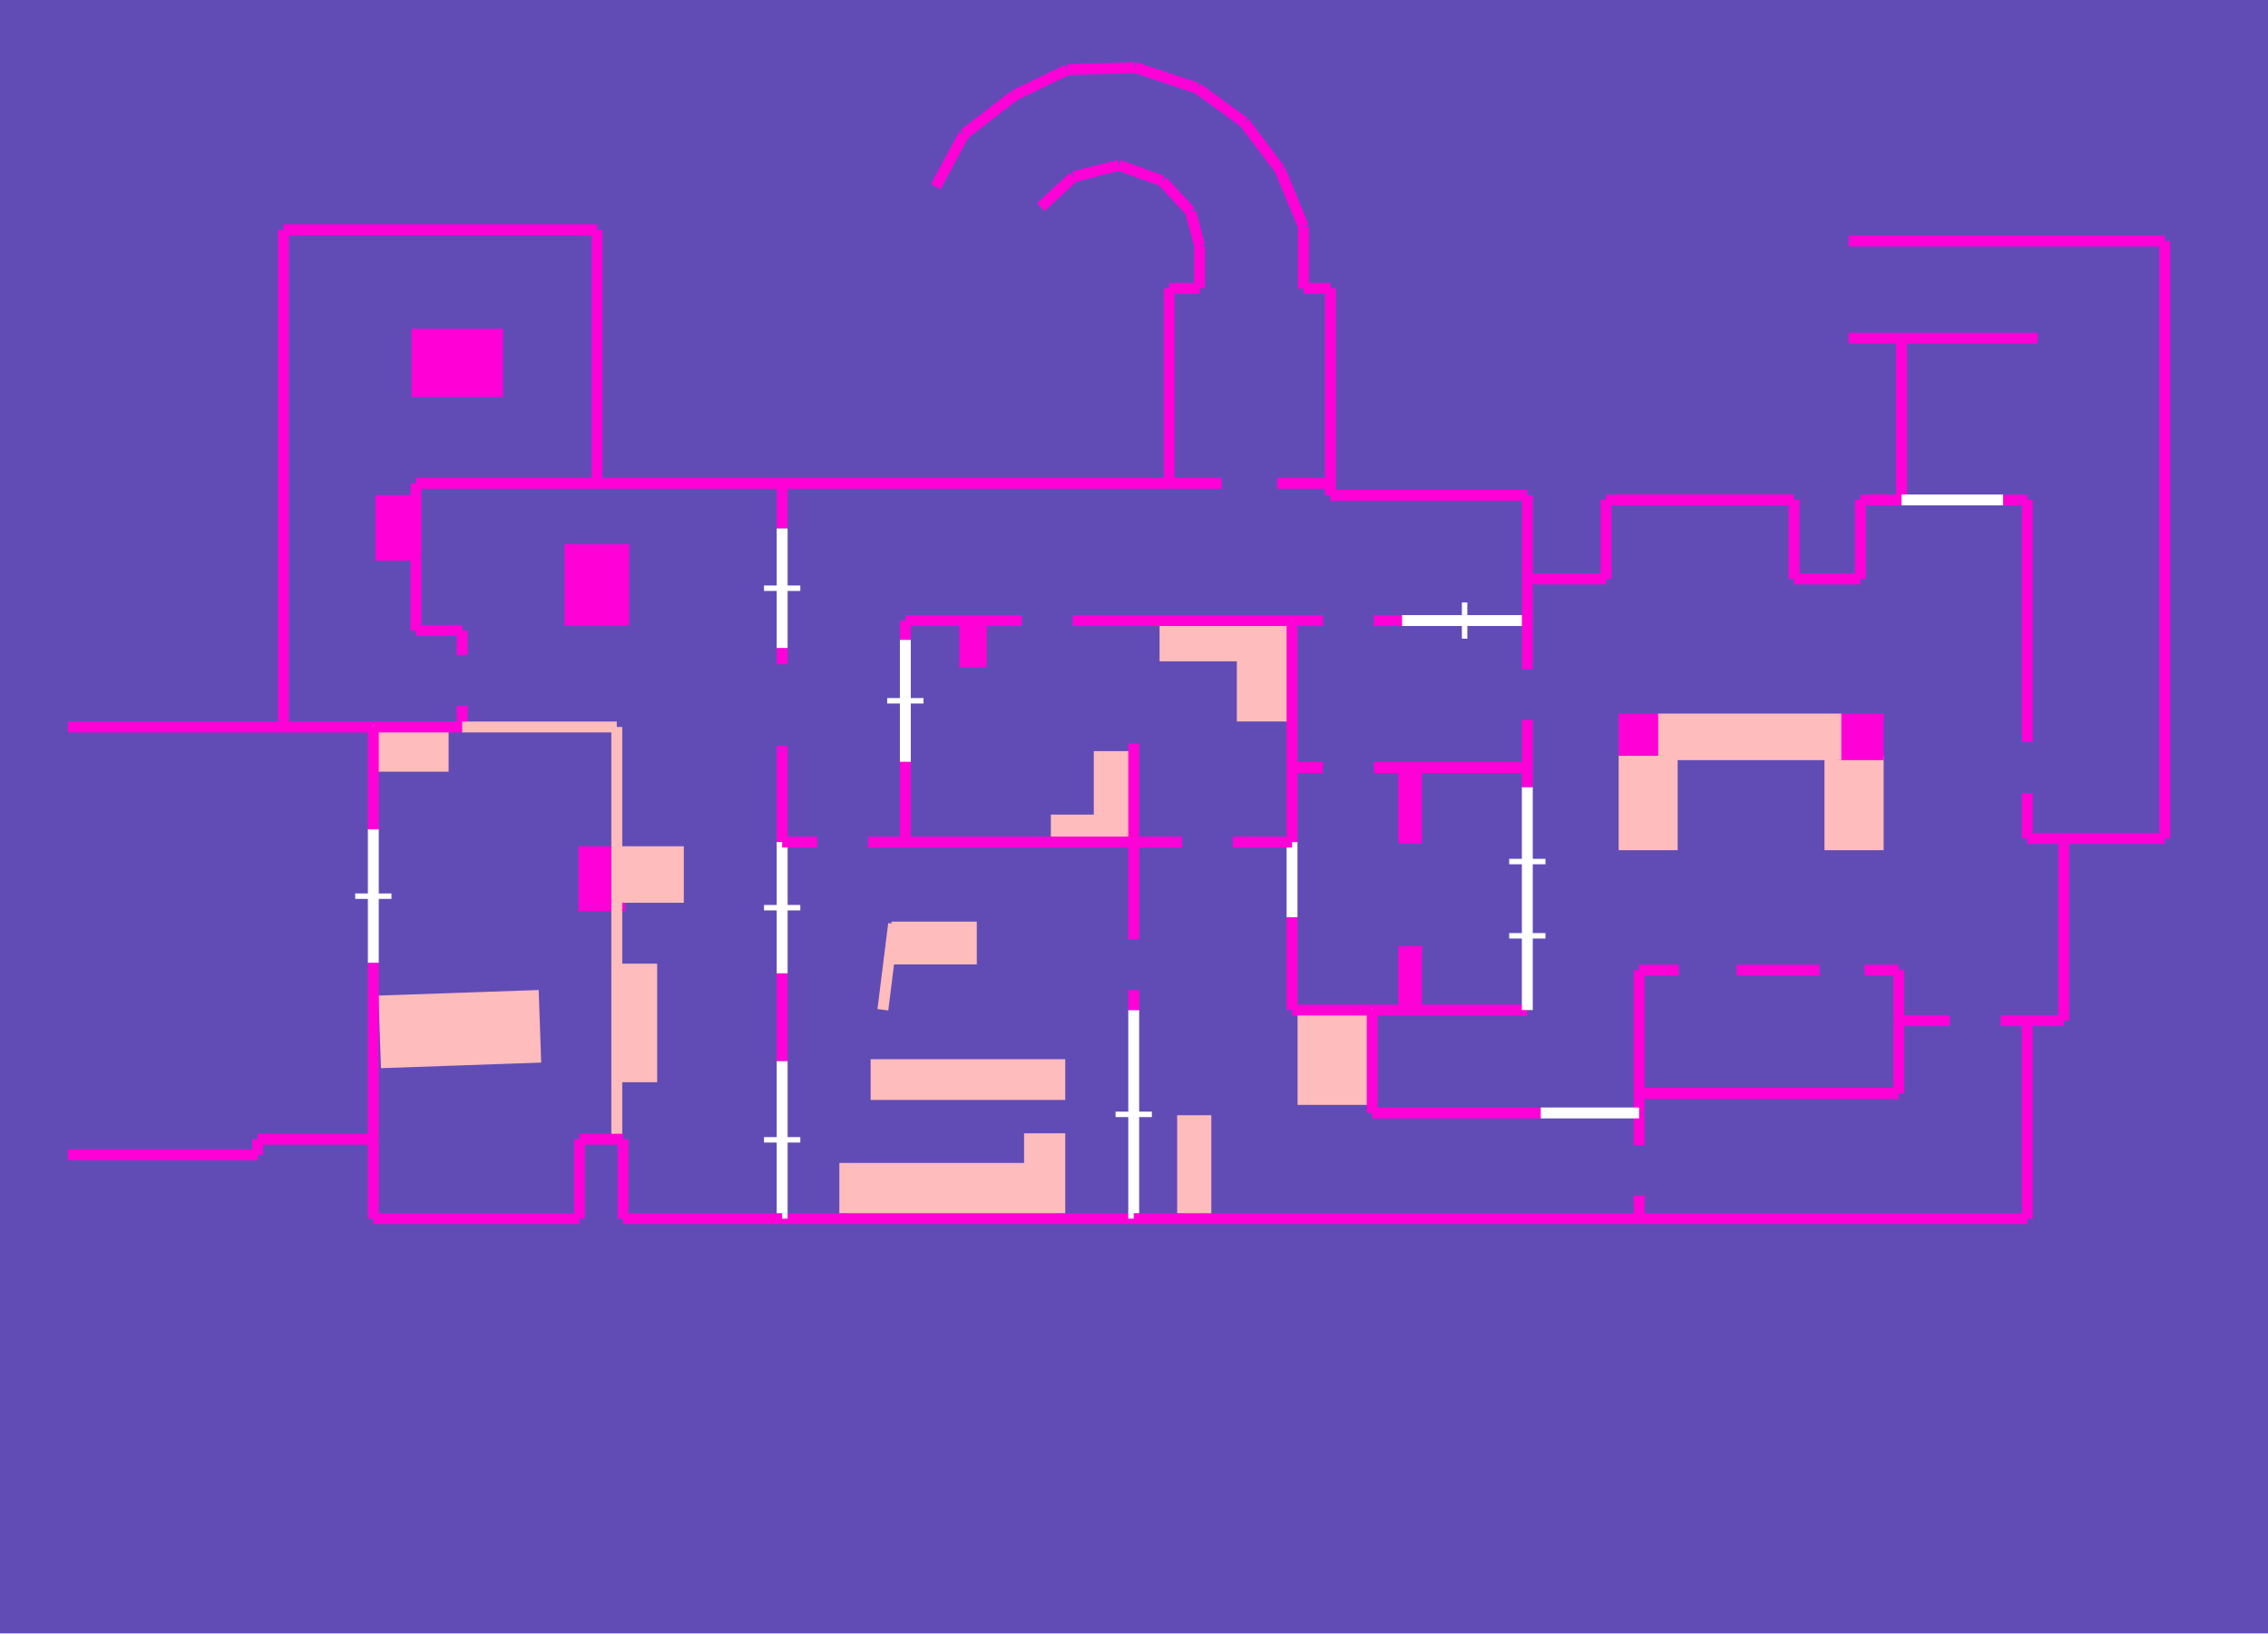
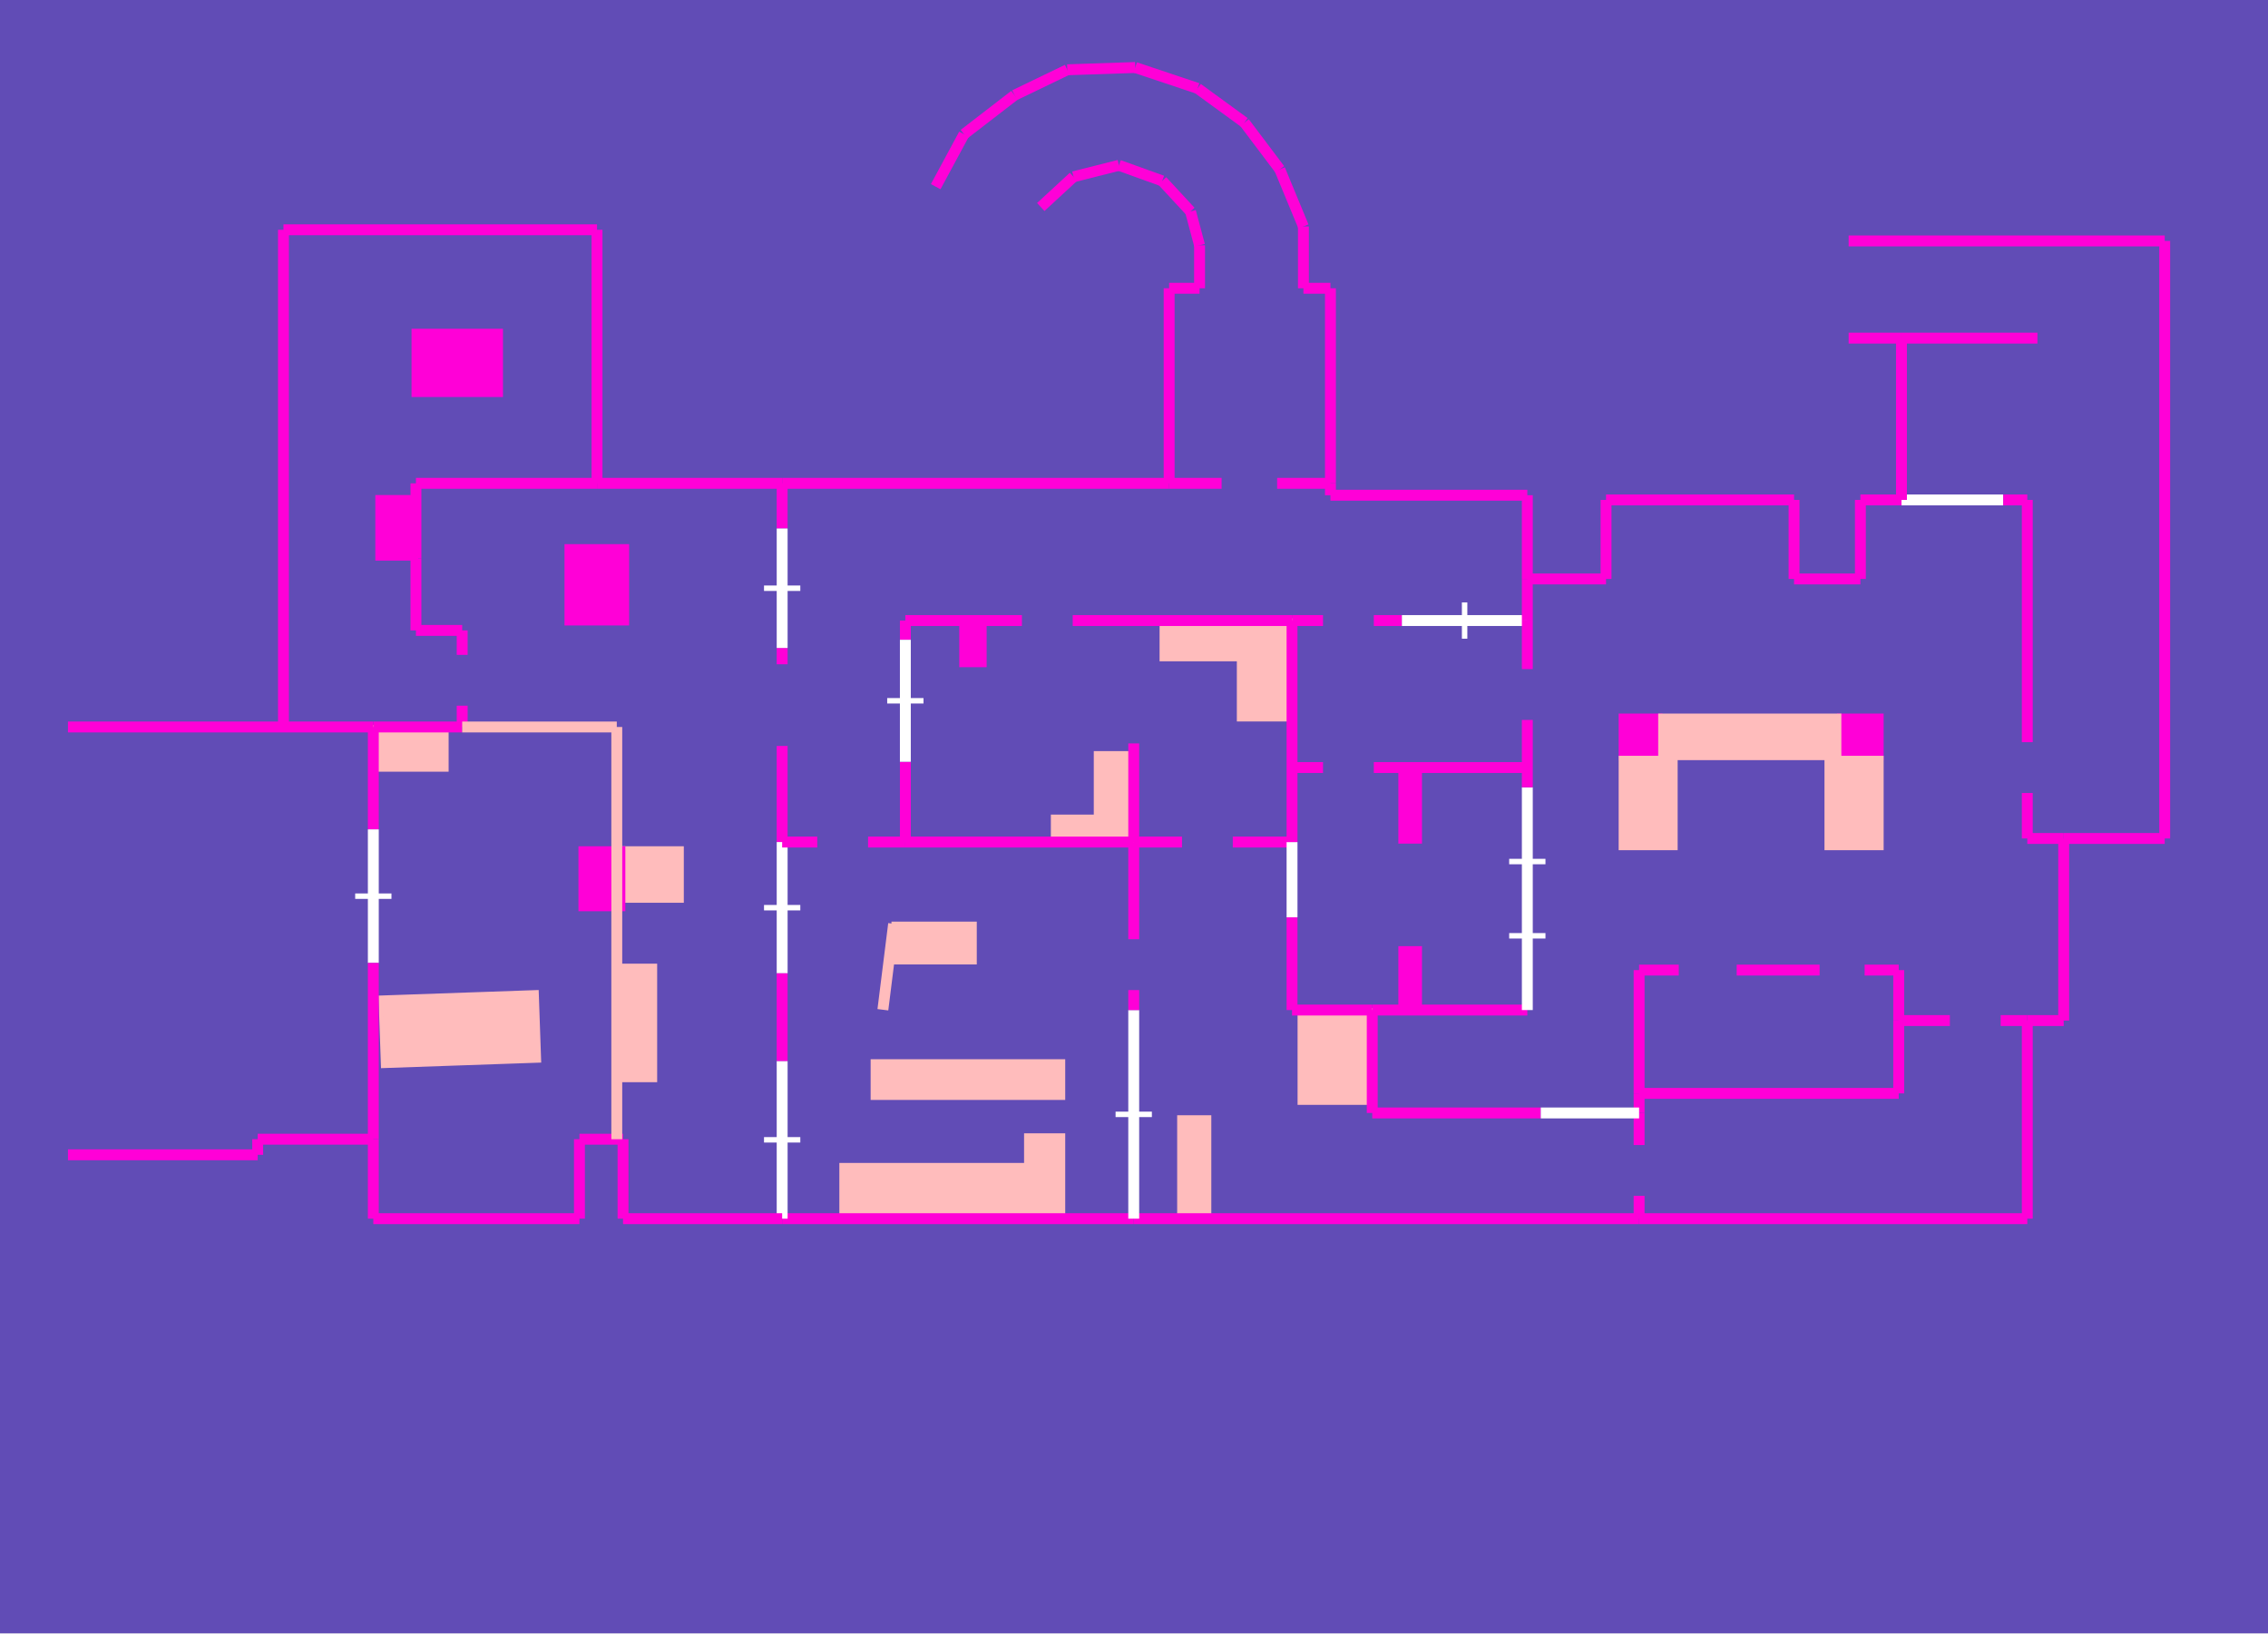
<svg xmlns="http://www.w3.org/2000/svg" viewBox="-33 -28 393 283">
  <rect fill="#614CB6" height="283" width="393" x="-33" y="-28" />
+   <path d="M112.818,-173.874 L144.827,-173.874 L144.827,-183.154 L112.818,-183.154 z" fill="#FFBCBC" stroke="#FFBCBC" stroke-width="0.75" transform="scale(1, -1)" />
+   <path d="M151.207,-168.741 L144.827,-168.741 L144.827,-183.154 L151.207,-183.154 z" fill="#FFBCBC" stroke="#FFBCBC" stroke-width="0.75" transform="scale(1, -1)" />
+   <path d="M247.857,-103.33 L254.708,-103.33 L254.708,-96.013 L247.857,-96.013 z" fill="#FF00D7" stroke="#FF00D7" stroke-width="0.75" transform="scale(1, -1)" />
+   <path d="M213.024,-104.989 L209.684,-104.989 L209.684,-117.795 L213.024,-117.795 z" fill="#FF00D7" stroke="#FF00D7" stroke-width="0.75" transform="scale(1, -1)" />
+   <path d="M293.023,-103.33 L285.695,-103.33 L285.695,-96.013 L293.023,-96.013 z" fill="#FF00D7" stroke="#FF00D7" stroke-width="0.75" transform="scale(1, -1)" />
+   <path d="M75.642,-66.657 L65.193,-66.657 L65.193,-79.998 L75.642,-79.998 z" fill="#FF00D7" stroke="#FF00D7" stroke-width="0.75" transform="scale(1, -1)" />
+   <path d="M156.907,-102.517 L163.453,-102.517 L163.453,-117.9 L156.907,-117.9 z" fill="#FFBCBC" stroke="#FFBCBC" stroke-width="0.75" transform="scale(1, -1)" />
+   <path d="M133.6,-79.52 L137.59,-79.52 L137.59,-87.225 L133.6,-87.225 z" fill="#FF00D7" stroke="#FF00D7" stroke-width="0.75" transform="scale(1, -1)" />
+   <path d="M32.97,-144.866 L59.98,-143.924 L60.393,-155.748 L33.383,-156.69 z" fill="#FFBCBC" stroke="#FFBCBC" stroke-width="0.75" transform="scale(1, -1)" />
+   <path d="M181.697,-96.632 L190.885,-96.632 L190.885,-79.52 L181.697,-79.52 z" fill="#FFBCBC" stroke="#FFBCBC" stroke-width="0.75" transform="scale(1, -1)" />
+   <path d="M168.307,-86.207 L190.885,-86.207 L190.885,-79.52 L168.307,-79.52 z" fill="#FFBCBC" stroke="#FFBCBC" stroke-width="0.75" transform="scale(1, -1)" />
+   <path d="M285.695,-103.33 L254.708,-103.33 L254.708,-96.013 L285.695,-96.013 z" fill="#FFBCBC" stroke="#FFBCBC" stroke-width="0.75" transform="scale(1, -1)" />
+   <path d="M135.882,-138.73 L121.848,-138.73 L121.848,-132.06 L135.882,-132.06 z" fill="#FFBCBC" stroke="#FFBCBC" stroke-width="0.75" transform="scale(1, -1)" />
+   <path d="M118.24,-155.905 L151.207,-155.905 L151.207,-162.207 L118.24,-162.207 z" fill="#FFBCBC" stroke="#FFBCBC" stroke-width="0.75" transform="scale(1, -1)" />
+   <path d="M85.116,-119.004 L74.984,-119.004 L74.984,-128.044 L85.116,-128.044 z" fill="#FFBCBC" stroke="#FFBCBC" stroke-width="0.75" transform="scale(1, -1)" />
+   <path d="M213.024,-147.009 L209.684,-147.009 L209.684,-136.311 L213.024,-136.311 z" fill="#FF00D7" stroke="#FF00D7" stroke-width="0.75" transform="scale(1, -1)" />
  <path d="M283.521,-103.33 L293.023,-103.33 L293.023,-118.937 L283.521,-118.937 z" fill="#FFBCBC" stroke="#FFBCBC" stroke-width="0.75" transform="scale(1, -1)" />
-   <path d="M213.024,-147.009 L209.684,-147.009 L209.684,-136.311 L213.024,-136.311 z" fill="#FF00D7" stroke="#FF00D7" stroke-width="0.75" transform="scale(1, -1)" />
-   <path d="M135.882,-138.73 L121.848,-138.73 L121.848,-132.06 L135.882,-132.06 z" fill="#FFBCBC" stroke="#FFBCBC" stroke-width="0.75" transform="scale(1, -1)" />
+   <path d="M192.219,-163.06 L204.782,-163.06 L204.782,-147.009 L192.219,-147.009 z" fill="#FFBCBC" stroke="#FFBCBC" stroke-width="0.75" transform="scale(1, -1)" />
+   <path d="M257.329,-103.33 L247.857,-103.33 L247.857,-118.937 L257.329,-118.937 z" fill="#FFBCBC" stroke="#FFBCBC" stroke-width="0.75" transform="scale(1, -1)" />
+   <path d="M171.355,-183.154 L176.522,-183.154 L176.522,-165.611 L171.355,-165.611 z" fill="#FFBCBC" stroke="#FFBCBC" stroke-width="0.75" transform="scale(1, -1)" />
+   <path d="M32.412,-58.151 L39.073,-58.151 L39.073,-68.756 L32.412,-68.756 z" fill="#FF00D7" stroke="#FF00D7" stroke-width="0.75" transform="scale(1, -1)" />
+   <path d="M149.471,-113.517 L163.453,-113.517 L163.453,-117.9 L149.471,-117.9 z" fill="#FFBCBC" stroke="#FFBCBC" stroke-width="0.75" transform="scale(1, -1)" />
+   <path d="M44.363,-105.334 L31.689,-105.334 L31.689,-97.964 L44.363,-97.964 z" fill="#FFBCBC" stroke="#FFBCBC" stroke-width="0.75" transform="scale(1, -1)" />
+   <path d="M67.609,-119.004 L74.984,-119.004 L74.984,-129.511 L67.609,-129.511 z" fill="#FF00D7" stroke="#FF00D7" stroke-width="0.75" transform="scale(1, -1)" />
+   <path d="M53.779,-29.342 L38.683,-29.342 L38.683,-40.413 L53.779,-40.413 z" fill="#FF00D7" stroke="#FF00D7" stroke-width="0.75" transform="scale(1, -1)" />
  <path d="M80.498,-159.132 L74.205,-159.132 L74.205,-139.347 L80.498,-139.347 z" fill="#FFBCBC" stroke="#FFBCBC" stroke-width="0.75" transform="scale(1, -1)" />
-   <path d="M133.6,-79.52 L137.59,-79.52 L137.59,-87.225 L133.6,-87.225 z" fill="#FF00D7" stroke="#FF00D7" stroke-width="0.75" transform="scale(1, -1)" />
-   <path d="M53.779,-29.342 L38.683,-29.342 L38.683,-40.413 L53.779,-40.413 z" fill="#FF00D7" stroke="#FF00D7" stroke-width="0.75" transform="scale(1, -1)" />
-   <path d="M192.219,-163.06 L204.782,-163.06 L204.782,-147.009 L192.219,-147.009 z" fill="#FFBCBC" stroke="#FFBCBC" stroke-width="0.75" transform="scale(1, -1)" />
-   <path d="M168.307,-86.207 L190.885,-86.207 L190.885,-79.52 L168.307,-79.52 z" fill="#FFBCBC" stroke="#FFBCBC" stroke-width="0.75" transform="scale(1, -1)" />
-   <path d="M44.363,-105.334 L31.689,-105.334 L31.689,-97.964 L44.363,-97.964 z" fill="#FFBCBC" stroke="#FFBCBC" stroke-width="0.75" transform="scale(1, -1)" />
-   <path d="M247.857,-103.33 L254.708,-103.33 L254.708,-96.013 L247.857,-96.013 z" fill="#FF00D7" stroke="#FF00D7" stroke-width="0.75" transform="scale(1, -1)" />
-   <path d="M293.023,-103.33 L285.695,-103.33 L285.695,-96.013 L293.023,-96.013 z" fill="#FF00D7" stroke="#FF00D7" stroke-width="0.75" transform="scale(1, -1)" />
-   <path d="M171.355,-183.154 L176.522,-183.154 L176.522,-165.611 L171.355,-165.611 z" fill="#FFBCBC" stroke="#FFBCBC" stroke-width="0.75" transform="scale(1, -1)" />
-   <path d="M112.818,-173.874 L144.827,-173.874 L144.827,-183.154 L112.818,-183.154 z" fill="#FFBCBC" stroke="#FFBCBC" stroke-width="0.75" transform="scale(1, -1)" />
-   <path d="M285.695,-103.33 L254.708,-103.33 L254.708,-96.013 L285.695,-96.013 z" fill="#FFBCBC" stroke="#FFBCBC" stroke-width="0.75" transform="scale(1, -1)" />
-   <path d="M118.24,-155.905 L151.207,-155.905 L151.207,-162.207 L118.24,-162.207 z" fill="#FFBCBC" stroke="#FFBCBC" stroke-width="0.75" transform="scale(1, -1)" />
-   <path d="M181.697,-96.632 L190.885,-96.632 L190.885,-79.52 L181.697,-79.52 z" fill="#FFBCBC" stroke="#FFBCBC" stroke-width="0.75" transform="scale(1, -1)" />
-   <path d="M67.609,-119.004 L74.984,-119.004 L74.984,-129.511 L67.609,-129.511 z" fill="#FF00D7" stroke="#FF00D7" stroke-width="0.75" transform="scale(1, -1)" />
-   <path d="M257.329,-103.33 L247.857,-103.33 L247.857,-118.937 L257.329,-118.937 z" fill="#FFBCBC" stroke="#FFBCBC" stroke-width="0.75" transform="scale(1, -1)" />
-   <path d="M75.642,-66.657 L65.193,-66.657 L65.193,-79.998 L75.642,-79.998 z" fill="#FF00D7" stroke="#FF00D7" stroke-width="0.75" transform="scale(1, -1)" />
-   <path d="M32.412,-58.151 L39.073,-58.151 L39.073,-68.756 L32.412,-68.756 z" fill="#FF00D7" stroke="#FF00D7" stroke-width="0.75" transform="scale(1, -1)" />
-   <path d="M85.116,-119.004 L74.984,-119.004 L74.984,-128.044 L85.116,-128.044 z" fill="#FFBCBC" stroke="#FFBCBC" stroke-width="0.75" transform="scale(1, -1)" />
-   <path d="M151.207,-168.741 L144.827,-168.741 L144.827,-183.154 L151.207,-183.154 z" fill="#FFBCBC" stroke="#FFBCBC" stroke-width="0.75" transform="scale(1, -1)" />
-   <path d="M213.024,-104.989 L209.684,-104.989 L209.684,-117.795 L213.024,-117.795 z" fill="#FF00D7" stroke="#FF00D7" stroke-width="0.75" transform="scale(1, -1)" />
-   <path d="M156.907,-102.517 L163.453,-102.517 L163.453,-117.9 L156.907,-117.9 z" fill="#FFBCBC" stroke="#FFBCBC" stroke-width="0.75" transform="scale(1, -1)" />
-   <path d="M149.471,-113.517 L163.453,-113.517 L163.453,-117.9 L149.471,-117.9 z" fill="#FFBCBC" stroke="#FFBCBC" stroke-width="0.75" transform="scale(1, -1)" />
-   <path d="M32.97,-144.866 L59.98,-143.924 L60.393,-155.748 L33.383,-156.69 z" fill="#FFBCBC" stroke="#FFBCBC" stroke-width="0.75" transform="scale(1, -1)" />
-   <path d="M153.021,-2.627 L147.345,-7.868 z" fill="none" stroke="#FF00D7" stroke-width="1.887" transform="scale(1, -1)" />
+   <path d="M190.885,-130.94 L190.885,-147.009 z" fill="none" stroke="#FF00D7" stroke-width="1.887" transform="scale(1, -1)" />
+   <path d="M192.858,-21.948 L197.538,-21.948 z" fill="none" stroke="#FF00D7" stroke-width="1.887" transform="scale(1, -1)" />
+   <path d="M197.538,-57.805 L197.538,-55.746 z" fill="none" stroke="#FF00D7" stroke-width="1.887" transform="scale(1, -1)" />
+   <path d="M174.859,-14.499 L174.859,-21.948 z" fill="none" stroke="#FF00D7" stroke-width="1.887" transform="scale(1, -1)" />
+   <path d="M173.291,-8.634 L168.389,-3.341 z" fill="none" stroke="#FF00D7" stroke-width="1.887" transform="scale(1, -1)" />
+   <path d="M233.987,-164.837 L204.782,-164.837 z" fill="none" stroke="#FF00D7" stroke-width="1.887" transform="scale(1, -1)" />
+   <path d="M102.533,-55.746 L70.451,-55.746 z" fill="none" stroke="#FF00D7" stroke-width="1.887" transform="scale(1, -1)" />
+   <path d="M123.879,-79.52 L144.074,-79.52 z" fill="none" stroke="#FF00D7" stroke-width="1.887" transform="scale(1, -1)" />
+   <path d="M152.879,-79.52 L190.885,-79.52 z" fill="none" stroke="#FF00D7" stroke-width="1.887" transform="scale(1, -1)" />
+   <path d="M296.487,-58.62 L314.13,-58.62 z" fill="none" stroke="#FFFFFF" stroke-width="1.887" transform="scale(1, -1)" />
+   <path d="M318.29,-148.827 L313.676,-148.827 z" fill="none" stroke="#FF00D7" stroke-width="1.887" transform="scale(1, -1)" />
+   <path d="M304.872,-148.827 L296.011,-148.827 z" fill="none" stroke="#FF00D7" stroke-width="1.887" transform="scale(1, -1)" />
+   <path d="M39.073,-81.228 L47.088,-81.228 z" fill="none" stroke="#FF00D7" stroke-width="1.887" transform="scale(1, -1)" />
+   <path d="M289.368,-72.314 L289.368,-72.314 z" fill="none" stroke="#FF00D7" stroke-width="1.887" transform="scale(1, -1)" />
+   <path d="M102.533,-183.154 L163.453,-183.154 z" fill="none" stroke="#FF00D7" stroke-width="1.887" transform="scale(1, -1)" />
+   <path d="M-21.222,-97.964 L31.689,-97.964 z" fill="none" stroke="#FF00D7" stroke-width="1.887" transform="scale(1, -1)" />
+   <path d="M169.589,-55.746 L102.533,-55.746 z" fill="none" stroke="#FF00D7" stroke-width="1.887" transform="scale(1, -1)" />
+   <path d="M324.597,-148.827 L324.597,-117.278 z" fill="none" stroke="#FF00D7" stroke-width="1.887" transform="scale(1, -1)" />
+   <path d="M204.782,-164.837 L204.782,-147.009 z" fill="none" stroke="#FF00D7" stroke-width="1.887" transform="scale(1, -1)" />
+   <path d="M289.368,-58.62 L289.368,-72.314 z" fill="none" stroke="#FF00D7" stroke-width="1.887" transform="scale(1, -1)" />
+   <path d="M277.874,-72.314 L289.368,-72.314 z" fill="none" stroke="#FF00D7" stroke-width="1.887" transform="scale(1, -1)" />
+   <path d="M257.897,-140.083 L251.024,-140.083 z" fill="none" stroke="#FF00D7" stroke-width="1.887" transform="scale(1, -1)" />
  <path d="M231.655,-57.805 L231.655,-57.805 z" fill="none" stroke="#FF00D7" stroke-width="1.887" transform="scale(1, -1)" />
-   <path d="M163.453,-117.9 L163.453,-100.811 z" fill="none" stroke="#FF00D7" stroke-width="1.887" transform="scale(1, -1)" />
-   <path d="M251.024,-140.083 L251.024,-161.449 z" fill="none" stroke="#FF00D7" stroke-width="1.887" transform="scale(1, -1)" />
+   <path d="M168.389,-3.341 L160.889,-0.641 z" fill="none" stroke="#FF00D7" stroke-width="1.887" transform="scale(1, -1)" />
+   <path d="M123.879,-79.52 L123.879,-82.855 z" fill="none" stroke="#FF00D7" stroke-width="1.887" transform="scale(1, -1)" />
+   <path d="M134.04,4.746 L142.804,11.505 z" fill="none" stroke="#FF00D7" stroke-width="1.887" transform="scale(1, -1)" />
+   <path d="M163.453,-183.154 L251.024,-183.154 z" fill="none" stroke="#FF00D7" stroke-width="1.887" transform="scale(1, -1)" />
+   <path d="M11.652,-169.386 L31.689,-169.386 z" fill="none" stroke="#FF00D7" stroke-width="1.887" transform="scale(1, -1)" />
+   <path d="M231.655,-57.805 L197.538,-57.805 z" fill="none" stroke="#FF00D7" stroke-width="1.887" transform="scale(1, -1)" />
+   <path d="M296.011,-161.449 L296.011,-148.827 z" fill="none" stroke="#FF00D7" stroke-width="1.887" transform="scale(1, -1)" />
+   <path d="M188.761,-1.346 L192.858,-11.238 z" fill="none" stroke="#FF00D7" stroke-width="1.887" transform="scale(1, -1)" />
+   <path d="M178.681,-55.746 L169.589,-55.746 z" fill="none" stroke="#FF00D7" stroke-width="1.887" transform="scale(1, -1)" />
+   <path d="M70.451,-11.814 L70.451,-55.746 z" fill="none" stroke="#FF00D7" stroke-width="1.887" transform="scale(1, -1)" />
+   <path d="M163.715,16.303 L174.518,12.69 z" fill="none" stroke="#FF00D7" stroke-width="1.887" transform="scale(1, -1)" />
+   <path d="M204.782,-147.009 L231.655,-147.009 z" fill="none" stroke="#FF00D7" stroke-width="1.887" transform="scale(1, -1)" />
+   <path d="M102.533,-84.27 L102.533,-87.097 z" fill="none" stroke="#FF00D7" stroke-width="1.887" transform="scale(1, -1)" />
+   <path d="M102.533,-101.247 L102.533,-117.9 z" fill="none" stroke="#FF00D7" stroke-width="1.887" transform="scale(1, -1)" />
+   <path d="M31.689,-115.707 L31.689,-97.964 z" fill="none" stroke="#FF00D7" stroke-width="1.887" transform="scale(1, -1)" />
+   <path d="M31.689,-115.707 L31.689,-138.846 z" fill="none" stroke="#FFFFFF" stroke-width="1.887" transform="scale(1, -1)" />
+   <path d="M28.545,-127.277 L34.833,-127.277 z" fill="none" stroke="#FFFFFF" stroke-width="0.943" transform="scale(1, -1)" />
+   <path d="M296.487,-30.585 L287.333,-30.585 z" fill="none" stroke="#FF00D7" stroke-width="1.887" transform="scale(1, -1)" />
+   <path d="M39.073,-68.756 L39.073,-55.746 z" fill="none" stroke="#FF00D7" stroke-width="1.887" transform="scale(1, -1)" />
+   <path d="M174.859,-14.499 L173.291,-8.634 z" fill="none" stroke="#FF00D7" stroke-width="1.887" transform="scale(1, -1)" />
+   <path d="M324.597,-117.278 L318.29,-117.278 z" fill="none" stroke="#FF00D7" stroke-width="1.887" transform="scale(1, -1)" />
+   <path d="M287.333,-30.585 L287.333,-30.585 z" fill="none" stroke="#FF00D7" stroke-width="1.887" transform="scale(1, -1)" />
+   <path d="M251.024,-161.449 L251.024,-164.837 z" fill="none" stroke="#FF00D7" stroke-width="1.887" transform="scale(1, -1)" />
+   <path d="M31.689,-138.846 L31.689,-169.386 z" fill="none" stroke="#FF00D7" stroke-width="1.887" transform="scale(1, -1)" />
+   <path d="M151.941,15.909 L163.715,16.303 z" fill="none" stroke="#FF00D7" stroke-width="1.887" transform="scale(1, -1)" />
+   <path d="M169.589,-21.948 L174.859,-21.948 z" fill="none" stroke="#FF00D7" stroke-width="1.887" transform="scale(1, -1)" />
+   <path d="M102.533,-155.831 L102.533,-183.154 z" fill="none" stroke="#FFFFFF" stroke-width="1.887" transform="scale(1, -1)" />
+   <path d="M99.389,-169.492 L105.678,-169.492 z" fill="none" stroke="#FFFFFF" stroke-width="0.943" transform="scale(1, -1)" />
+   <path d="M70.451,-55.746 L39.073,-55.746 z" fill="none" stroke="#FF00D7" stroke-width="1.887" transform="scale(1, -1)" />
+   <path d="M67.405,-183.154 L67.405,-169.389 z" fill="none" stroke="#FF00D7" stroke-width="1.887" transform="scale(1, -1)" />
+   <path d="M163.453,-147.009 L163.453,-183.154 z" fill="none" stroke="#FFFFFF" stroke-width="1.887" transform="scale(1, -1)" />
+   <path d="M160.309,-165.082 L166.598,-165.082 z" fill="none" stroke="#FFFFFF" stroke-width="0.943" transform="scale(1, -1)" />
+   <path d="M11.652,-172.088 L11.652,-169.386 z" fill="none" stroke="#FF00D7" stroke-width="1.887" transform="scale(1, -1)" />
+   <path d="M190.885,-79.52 L196.251,-79.52 z" fill="none" stroke="#FF00D7" stroke-width="1.887" transform="scale(1, -1)" />
+   <path d="M205.055,-79.52 L209.922,-79.52 z" fill="none" stroke="#FF00D7" stroke-width="1.887" transform="scale(1, -1)" />
+   <path d="M-21.222,-172.088 L11.652,-172.088 z" fill="none" stroke="#FF00D7" stroke-width="1.887" transform="scale(1, -1)" />
+   <path d="M197.538,-55.746 L188.302,-55.746 z" fill="none" stroke="#FF00D7" stroke-width="1.887" transform="scale(1, -1)" />
+   <path d="M67.405,-169.389 L74.96,-169.389 z" fill="none" stroke="#FF00D7" stroke-width="1.887" transform="scale(1, -1)" />
+   <path d="M123.879,-117.9 L163.453,-117.9 z" fill="none" stroke="#FF00D7" stroke-width="1.887" transform="scale(1, -1)" />
+   <path d="M39.073,-68.756 L39.073,-81.228 z" fill="none" stroke="#FF00D7" stroke-width="1.887" transform="scale(1, -1)" />
+   <path d="M197.538,-21.948 L197.538,-55.746 z" fill="none" stroke="#FF00D7" stroke-width="1.887" transform="scale(1, -1)" />
  <path d="M231.655,-79.52 L209.922,-79.52 z" fill="none" stroke="#FFFFFF" stroke-width="1.887" transform="scale(1, -1)" />
  <path d="M220.789,-76.376 L220.789,-82.664 z" fill="none" stroke="#FFFFFF" stroke-width="0.943" transform="scale(1, -1)" />
-   <path d="M39.073,-68.756 L39.073,-81.228 z" fill="none" stroke="#FF00D7" stroke-width="1.887" transform="scale(1, -1)" />
-   <path d="M178.681,-55.746 L169.589,-55.746 z" fill="none" stroke="#FF00D7" stroke-width="1.887" transform="scale(1, -1)" />
-   <path d="M134.04,4.746 L142.804,11.505 z" fill="none" stroke="#FF00D7" stroke-width="1.887" transform="scale(1, -1)" />
-   <path d="M233.987,-164.837 L204.782,-164.837 z" fill="none" stroke="#FF00D7" stroke-width="1.887" transform="scale(1, -1)" />
-   <path d="M296.011,-140.083 L296.011,-148.827 z" fill="none" stroke="#FF00D7" stroke-width="1.887" transform="scale(1, -1)" />
-   <path d="M231.655,-79.52 L231.655,-87.935 z" fill="none" stroke="#FF00D7" stroke-width="1.887" transform="scale(1, -1)" />
-   <path d="M231.655,-96.739 L231.655,-104.989 z" fill="none" stroke="#FF00D7" stroke-width="1.887" transform="scale(1, -1)" />
-   <path d="M289.368,-72.314 L289.368,-72.314 z" fill="none" stroke="#FF00D7" stroke-width="1.887" transform="scale(1, -1)" />
-   <path d="M123.879,-117.9 L123.879,-103.992 z" fill="none" stroke="#FF00D7" stroke-width="1.887" transform="scale(1, -1)" />
-   <path d="M31.689,-183.154 L67.405,-183.154 z" fill="none" stroke="#FF00D7" stroke-width="1.887" transform="scale(1, -1)" />
-   <path d="M296.011,-161.449 L296.011,-148.827 z" fill="none" stroke="#FF00D7" stroke-width="1.887" transform="scale(1, -1)" />
-   <path d="M70.451,-55.746 L39.073,-55.746 z" fill="none" stroke="#FF00D7" stroke-width="1.887" transform="scale(1, -1)" />
-   <path d="M245.295,-58.62 L245.295,-72.314 z" fill="none" stroke="#FF00D7" stroke-width="1.887" transform="scale(1, -1)" />
-   <path d="M174.859,-14.499 L174.859,-21.948 z" fill="none" stroke="#FF00D7" stroke-width="1.887" transform="scale(1, -1)" />
-   <path d="M197.538,-57.805 L197.538,-55.746 z" fill="none" stroke="#FF00D7" stroke-width="1.887" transform="scale(1, -1)" />
-   <path d="M174.859,-14.499 L173.291,-8.634 z" fill="none" stroke="#FF00D7" stroke-width="1.887" transform="scale(1, -1)" />
-   <path d="M31.689,-115.707 L31.689,-97.964 z" fill="none" stroke="#FF00D7" stroke-width="1.887" transform="scale(1, -1)" />
-   <path d="M197.538,-55.746 L188.302,-55.746 z" fill="none" stroke="#FF00D7" stroke-width="1.887" transform="scale(1, -1)" />
-   <path d="M190.885,-147.009 L204.782,-147.009 z" fill="none" stroke="#FF00D7" stroke-width="1.887" transform="scale(1, -1)" />
-   <path d="M289.368,-58.62 L289.368,-72.314 z" fill="none" stroke="#FF00D7" stroke-width="1.887" transform="scale(1, -1)" />
-   <path d="M73.877,-169.389 L73.877,-97.964 z" fill="none" stroke="#FFBCBC" stroke-width="1.887" transform="scale(1, -1)" />
-   <path d="M204.782,-147.009 L231.655,-147.009 z" fill="none" stroke="#FF00D7" stroke-width="1.887" transform="scale(1, -1)" />
-   <path d="M182.638,6.773 L188.761,-1.346 z" fill="none" stroke="#FF00D7" stroke-width="1.887" transform="scale(1, -1)" />
-   <path d="M123.879,-79.52 L144.074,-79.52 z" fill="none" stroke="#FF00D7" stroke-width="1.887" transform="scale(1, -1)" />
-   <path d="M152.879,-79.52 L190.885,-79.52 z" fill="none" stroke="#FF00D7" stroke-width="1.887" transform="scale(1, -1)" />
-   <path d="M192.858,-21.948 L197.538,-21.948 z" fill="none" stroke="#FF00D7" stroke-width="1.887" transform="scale(1, -1)" />
-   <path d="M251.024,-183.154 L318.29,-183.154 z" fill="none" stroke="#FF00D7" stroke-width="1.887" transform="scale(1, -1)" />
-   <path d="M129.139,-4.343 L129.139,-4.343 z" fill="none" stroke="#FF00D7" stroke-width="1.887" transform="scale(1, -1)" />
-   <path d="M163.715,16.303 L174.518,12.69 z" fill="none" stroke="#FF00D7" stroke-width="1.887" transform="scale(1, -1)" />
-   <path d="M102.533,-55.746 L102.533,-63.572 z" fill="none" stroke="#FF00D7" stroke-width="1.887" transform="scale(1, -1)" />
-   <path d="M277.874,-72.314 L289.368,-72.314 z" fill="none" stroke="#FF00D7" stroke-width="1.887" transform="scale(1, -1)" />
-   <path d="M39.073,-68.756 L39.073,-55.746 z" fill="none" stroke="#FF00D7" stroke-width="1.887" transform="scale(1, -1)" />
-   <path d="M102.533,-183.154 L163.453,-183.154 z" fill="none" stroke="#FF00D7" stroke-width="1.887" transform="scale(1, -1)" />
-   <path d="M231.655,-57.805 L197.538,-57.805 z" fill="none" stroke="#FF00D7" stroke-width="1.887" transform="scale(1, -1)" />
-   <path d="M47.088,-81.228 L47.088,-85.467 z" fill="none" stroke="#FF00D7" stroke-width="1.887" transform="scale(1, -1)" />
-   <path d="M47.088,-94.271 L47.088,-97.964 z" fill="none" stroke="#FF00D7" stroke-width="1.887" transform="scale(1, -1)" />
-   <path d="M282.305,-140.083 L267.936,-140.083 z" fill="none" stroke="#FF00D7" stroke-width="1.887" transform="scale(1, -1)" />
-   <path d="M151.941,15.909 L163.715,16.303 z" fill="none" stroke="#FF00D7" stroke-width="1.887" transform="scale(1, -1)" />
-   <path d="M251.024,-161.449 L251.024,-164.837 z" fill="none" stroke="#FF00D7" stroke-width="1.887" transform="scale(1, -1)" />
-   <path d="M324.597,-117.278 L342.103,-117.278 z" fill="none" stroke="#FF00D7" stroke-width="1.887" transform="scale(1, -1)" />
-   <path d="M67.405,-183.154 L67.405,-169.389 z" fill="none" stroke="#FF00D7" stroke-width="1.887" transform="scale(1, -1)" />
-   <path d="M142.804,11.505 L151.941,15.909 z" fill="none" stroke="#FF00D7" stroke-width="1.887" transform="scale(1, -1)" />
-   <path d="M342.103,-117.278 L342.103,-13.745 z" fill="none" stroke="#FF00D7" stroke-width="1.887" transform="scale(1, -1)" />
-   <path d="M197.538,-21.948 L197.538,-55.746 z" fill="none" stroke="#FF00D7" stroke-width="1.887" transform="scale(1, -1)" />
-   <path d="M192.858,-11.238 L192.858,-21.948 z" fill="none" stroke="#FF00D7" stroke-width="1.887" transform="scale(1, -1)" />
-   <path d="M67.405,-169.389 L74.96,-169.389 z" fill="none" stroke="#FF00D7" stroke-width="1.887" transform="scale(1, -1)" />
-   <path d="M121.848,-132.06 L119.985,-146.955 z" fill="none" stroke="#FFBCBC" stroke-width="1.887" transform="scale(1, -1)" />
-   <path d="M31.689,-115.707 L31.689,-138.846 z" fill="none" stroke="#FFFFFF" stroke-width="1.887" transform="scale(1, -1)" />
-   <path d="M28.545,-127.277 L34.833,-127.277 z" fill="none" stroke="#FFFFFF" stroke-width="0.943" transform="scale(1, -1)" />
-   <path d="M102.533,-84.27 L102.533,-87.097 z" fill="none" stroke="#FF00D7" stroke-width="1.887" transform="scale(1, -1)" />
-   <path d="M102.533,-101.247 L102.533,-117.9 z" fill="none" stroke="#FF00D7" stroke-width="1.887" transform="scale(1, -1)" />
-   <path d="M296.487,-30.585 L296.487,-58.62 z" fill="none" stroke="#FF00D7" stroke-width="1.887" transform="scale(1, -1)" />
-   <path d="M169.589,-55.746 L102.533,-55.746 z" fill="none" stroke="#FF00D7" stroke-width="1.887" transform="scale(1, -1)" />
-   <path d="M296.487,-30.585 L320.047,-30.585 z" fill="none" stroke="#FF00D7" stroke-width="1.887" transform="scale(1, -1)" />
-   <path d="M231.655,-72.314 L231.655,-79.52 z" fill="none" stroke="#FF00D7" stroke-width="1.887" transform="scale(1, -1)" />
-   <path d="M296.487,-30.585 L287.333,-30.585 z" fill="none" stroke="#FF00D7" stroke-width="1.887" transform="scale(1, -1)" />
-   <path d="M123.879,-82.855 L123.879,-103.992 z" fill="none" stroke="#FFFFFF" stroke-width="1.887" transform="scale(1, -1)" />
-   <path d="M120.735,-93.423 L127.023,-93.423 z" fill="none" stroke="#FFFFFF" stroke-width="0.943" transform="scale(1, -1)" />
-   <path d="M173.291,-8.634 L168.389,-3.341 z" fill="none" stroke="#FF00D7" stroke-width="1.887" transform="scale(1, -1)" />
-   <path d="M11.652,-169.386 L31.689,-169.386 z" fill="none" stroke="#FF00D7" stroke-width="1.887" transform="scale(1, -1)" />
-   <path d="M296.487,-58.62 L314.13,-58.62 z" fill="none" stroke="#FFFFFF" stroke-width="1.887" transform="scale(1, -1)" />
-   <path d="M231.655,-72.314 L231.655,-57.805 z" fill="none" stroke="#FF00D7" stroke-width="1.887" transform="scale(1, -1)" />
-   <path d="M31.689,-169.386 L31.689,-183.154 z" fill="none" stroke="#FF00D7" stroke-width="1.887" transform="scale(1, -1)" />
-   <path d="M318.29,-148.827 L313.676,-148.827 z" fill="none" stroke="#FF00D7" stroke-width="1.887" transform="scale(1, -1)" />
-   <path d="M304.872,-148.827 L296.011,-148.827 z" fill="none" stroke="#FF00D7" stroke-width="1.887" transform="scale(1, -1)" />
-   <path d="M70.451,-11.814 L70.451,-55.746 z" fill="none" stroke="#FF00D7" stroke-width="1.887" transform="scale(1, -1)" />
-   <path d="M102.533,-155.831 L102.533,-183.154 z" fill="none" stroke="#FFFFFF" stroke-width="1.887" transform="scale(1, -1)" />
-   <path d="M99.389,-169.492 L105.678,-169.492 z" fill="none" stroke="#FFFFFF" stroke-width="0.943" transform="scale(1, -1)" />
-   <path d="M318.29,-183.154 L318.29,-148.827 z" fill="none" stroke="#FF00D7" stroke-width="1.887" transform="scale(1, -1)" />
-   <path d="M251.024,-164.837 L251.024,-170.398 z" fill="none" stroke="#FF00D7" stroke-width="1.887" transform="scale(1, -1)" />
-   <path d="M251.024,-179.202 L251.024,-183.154 z" fill="none" stroke="#FF00D7" stroke-width="1.887" transform="scale(1, -1)" />
-   <path d="M318.29,-58.62 L314.13,-58.62 z" fill="none" stroke="#FF00D7" stroke-width="1.887" transform="scale(1, -1)" />
-   <path d="M287.333,-30.585 L287.333,-30.585 z" fill="none" stroke="#FF00D7" stroke-width="1.887" transform="scale(1, -1)" />
-   <path d="M102.533,-140.642 L102.533,-155.831 z" fill="none" stroke="#FF00D7" stroke-width="1.887" transform="scale(1, -1)" />
-   <path d="M102.533,-55.746 L70.451,-55.746 z" fill="none" stroke="#FF00D7" stroke-width="1.887" transform="scale(1, -1)" />
-   <path d="M188.761,-1.346 L192.858,-11.238 z" fill="none" stroke="#FF00D7" stroke-width="1.887" transform="scale(1, -1)" />
-   <path d="M39.073,-81.228 L47.088,-81.228 z" fill="none" stroke="#FF00D7" stroke-width="1.887" transform="scale(1, -1)" />
-   <path d="M233.987,-164.837 L251.024,-164.837 z" fill="none" stroke="#FFFFFF" stroke-width="1.887" transform="scale(1, -1)" />
-   <path d="M163.453,-147.009 L163.453,-183.154 z" fill="none" stroke="#FFFFFF" stroke-width="1.887" transform="scale(1, -1)" />
-   <path d="M160.309,-165.082 L166.598,-165.082 z" fill="none" stroke="#FFFFFF" stroke-width="0.943" transform="scale(1, -1)" />
-   <path d="M277.874,-72.314 L277.874,-58.62 z" fill="none" stroke="#FF00D7" stroke-width="1.887" transform="scale(1, -1)" />
-   <path d="M31.689,-138.846 L31.689,-169.386 z" fill="none" stroke="#FF00D7" stroke-width="1.887" transform="scale(1, -1)" />
-   <path d="M342.103,-13.745 L287.333,-13.745 z" fill="none" stroke="#FF00D7" stroke-width="1.887" transform="scale(1, -1)" />
-   <path d="M168.389,-3.341 L160.889,-0.641 z" fill="none" stroke="#FF00D7" stroke-width="1.887" transform="scale(1, -1)" />
-   <path d="M277.874,-58.62 L245.295,-58.62 z" fill="none" stroke="#FF00D7" stroke-width="1.887" transform="scale(1, -1)" />
-   <path d="M-21.222,-97.964 L31.689,-97.964 z" fill="none" stroke="#FF00D7" stroke-width="1.887" transform="scale(1, -1)" />
-   <path d="M123.879,-117.9 L163.453,-117.9 z" fill="none" stroke="#FF00D7" stroke-width="1.887" transform="scale(1, -1)" />
-   <path d="M134.04,4.746 L129.139,-4.343 z" fill="none" stroke="#FF00D7" stroke-width="1.887" transform="scale(1, -1)" />
-   <path d="M160.889,-0.641 L153.021,-2.627 z" fill="none" stroke="#FF00D7" stroke-width="1.887" transform="scale(1, -1)" />
-   <path d="M231.655,-104.989 L231.655,-108.41 z" fill="none" stroke="#FF00D7" stroke-width="1.887" transform="scale(1, -1)" />
-   <path d="M251.024,-161.449 L296.011,-161.449 z" fill="none" stroke="#FF00D7" stroke-width="1.887" transform="scale(1, -1)" />
-   <path d="M102.533,-63.572 L102.533,-84.27 z" fill="none" stroke="#FFFFFF" stroke-width="1.887" transform="scale(1, -1)" />
-   <path d="M99.389,-73.921 L105.678,-73.921 z" fill="none" stroke="#FFFFFF" stroke-width="0.943" transform="scale(1, -1)" />
-   <path d="M123.879,-79.52 L123.879,-82.855 z" fill="none" stroke="#FF00D7" stroke-width="1.887" transform="scale(1, -1)" />
-   <path d="M74.96,-183.154 L102.533,-183.154 z" fill="none" stroke="#FF00D7" stroke-width="1.887" transform="scale(1, -1)" />
-   <path d="M190.885,-117.9 L190.885,-130.94 z" fill="none" stroke="#FFFFFF" stroke-width="1.887" transform="scale(1, -1)" />
-   <path d="M190.885,-79.52 L190.885,-117.9 z" fill="none" stroke="#FF00D7" stroke-width="1.887" transform="scale(1, -1)" />
+   <path d="M163.453,-117.9 L171.815,-117.9 z" fill="none" stroke="#FF00D7" stroke-width="1.887" transform="scale(1, -1)" />
+   <path d="M180.619,-117.9 L190.885,-117.9 z" fill="none" stroke="#FF00D7" stroke-width="1.887" transform="scale(1, -1)" />
  <path d="M231.655,-108.41 L231.655,-147.009 z" fill="none" stroke="#FFFFFF" stroke-width="1.887" transform="scale(1, -1)" />
  <path d="M228.511,-121.276 L234.799,-121.276 z" fill="none" stroke="#FFFFFF" stroke-width="0.943" transform="scale(1, -1)" />
  <path d="M228.511,-134.143 L234.799,-134.143 z" fill="none" stroke="#FFFFFF" stroke-width="0.943" transform="scale(1, -1)" />
-   <path d="M169.589,-21.948 L169.589,-55.746 z" fill="none" stroke="#FF00D7" stroke-width="1.887" transform="scale(1, -1)" />
-   <path d="M47.088,-97.964 L31.689,-97.964 z" fill="none" stroke="#FF00D7" stroke-width="1.887" transform="scale(1, -1)" />
+   <path d="M296.487,-30.585 L296.487,-58.62 z" fill="none" stroke="#FF00D7" stroke-width="1.887" transform="scale(1, -1)" />
+   <path d="M121.848,-132.06 L119.985,-146.955 z" fill="none" stroke="#FFBCBC" stroke-width="1.887" transform="scale(1, -1)" />
+   <path d="M282.305,-140.083 L267.936,-140.083 z" fill="none" stroke="#FF00D7" stroke-width="1.887" transform="scale(1, -1)" />
+   <path d="M47.088,-81.228 L47.088,-85.467 z" fill="none" stroke="#FF00D7" stroke-width="1.887" transform="scale(1, -1)" />
+   <path d="M47.088,-94.271 L47.088,-97.964 z" fill="none" stroke="#FF00D7" stroke-width="1.887" transform="scale(1, -1)" />
+   <path d="M16.121,-97.964 L16.121,-11.814 z" fill="none" stroke="#FF00D7" stroke-width="1.887" transform="scale(1, -1)" />
+   <path d="M245.295,-72.314 L231.655,-72.314 z" fill="none" stroke="#FF00D7" stroke-width="1.887" transform="scale(1, -1)" />
  <path d="M102.533,-140.642 L102.533,-117.9 z" fill="none" stroke="#FFFFFF" stroke-width="1.887" transform="scale(1, -1)" />
  <path d="M105.678,-129.271 L99.389,-129.271 z" fill="none" stroke="#FFFFFF" stroke-width="0.943" transform="scale(1, -1)" />
+   <path d="M123.879,-117.9 L123.879,-103.992 z" fill="none" stroke="#FF00D7" stroke-width="1.887" transform="scale(1, -1)" />
+   <path d="M47.088,-97.964 L31.689,-97.964 z" fill="none" stroke="#FF00D7" stroke-width="1.887" transform="scale(1, -1)" />
+   <path d="M231.655,-79.52 L231.655,-87.935 z" fill="none" stroke="#FF00D7" stroke-width="1.887" transform="scale(1, -1)" />
+   <path d="M231.655,-96.739 L231.655,-104.989 z" fill="none" stroke="#FF00D7" stroke-width="1.887" transform="scale(1, -1)" />
+   <path d="M251.024,-183.154 L318.29,-183.154 z" fill="none" stroke="#FF00D7" stroke-width="1.887" transform="scale(1, -1)" />
+   <path d="M231.655,-72.314 L231.655,-57.805 z" fill="none" stroke="#FF00D7" stroke-width="1.887" transform="scale(1, -1)" />
+   <path d="M231.655,-72.314 L231.655,-79.52 z" fill="none" stroke="#FF00D7" stroke-width="1.887" transform="scale(1, -1)" />
+   <path d="M296.011,-140.083 L296.011,-148.827 z" fill="none" stroke="#FF00D7" stroke-width="1.887" transform="scale(1, -1)" />
+   <path d="M102.533,-55.746 L102.533,-63.572 z" fill="none" stroke="#FF00D7" stroke-width="1.887" transform="scale(1, -1)" />
+   <path d="M31.689,-183.154 L67.405,-183.154 z" fill="none" stroke="#FF00D7" stroke-width="1.887" transform="scale(1, -1)" />
+   <path d="M73.877,-97.964 L47.088,-97.964 z" fill="none" stroke="#FFBCBC" stroke-width="1.887" transform="scale(1, -1)" />
+   <path d="M174.518,12.69 L182.638,6.773 z" fill="none" stroke="#FF00D7" stroke-width="1.887" transform="scale(1, -1)" />
+   <path d="M190.885,-117.9 L190.885,-130.94 z" fill="none" stroke="#FFFFFF" stroke-width="1.887" transform="scale(1, -1)" />
+   <path d="M153.021,-2.627 L147.345,-7.868 z" fill="none" stroke="#FF00D7" stroke-width="1.887" transform="scale(1, -1)" />
+   <path d="M102.533,-117.9 L108.615,-117.9 z" fill="none" stroke="#FF00D7" stroke-width="1.887" transform="scale(1, -1)" />
+   <path d="M117.419,-117.9 L123.879,-117.9 z" fill="none" stroke="#FF00D7" stroke-width="1.887" transform="scale(1, -1)" />
+   <path d="M231.655,-104.989 L231.655,-108.41 z" fill="none" stroke="#FF00D7" stroke-width="1.887" transform="scale(1, -1)" />
+   <path d="M296.487,-30.585 L320.047,-30.585 z" fill="none" stroke="#FF00D7" stroke-width="1.887" transform="scale(1, -1)" />
+   <path d="M318.29,-183.154 L318.29,-148.827 z" fill="none" stroke="#FF00D7" stroke-width="1.887" transform="scale(1, -1)" />
+   <path d="M251.024,-161.449 L296.011,-161.449 z" fill="none" stroke="#FF00D7" stroke-width="1.887" transform="scale(1, -1)" />
+   <path d="M277.874,-58.62 L245.295,-58.62 z" fill="none" stroke="#FF00D7" stroke-width="1.887" transform="scale(1, -1)" />
+   <path d="M102.533,-140.642 L102.533,-155.831 z" fill="none" stroke="#FF00D7" stroke-width="1.887" transform="scale(1, -1)" />
+   <path d="M129.139,-4.343 L129.139,-4.343 z" fill="none" stroke="#FF00D7" stroke-width="1.887" transform="scale(1, -1)" />
+   <path d="M160.889,-0.641 L153.021,-2.627 z" fill="none" stroke="#FF00D7" stroke-width="1.887" transform="scale(1, -1)" />
+   <path d="M251.024,-164.837 L251.024,-170.398 z" fill="none" stroke="#FF00D7" stroke-width="1.887" transform="scale(1, -1)" />
+   <path d="M251.024,-179.202 L251.024,-183.154 z" fill="none" stroke="#FF00D7" stroke-width="1.887" transform="scale(1, -1)" />
+   <path d="M163.453,-117.9 L163.453,-134.74 z" fill="none" stroke="#FF00D7" stroke-width="1.887" transform="scale(1, -1)" />
+   <path d="M163.453,-143.545 L163.453,-147.009 z" fill="none" stroke="#FF00D7" stroke-width="1.887" transform="scale(1, -1)" />
+   <path d="M190.885,-104.989 L196.251,-104.989 z" fill="none" stroke="#FF00D7" stroke-width="1.887" transform="scale(1, -1)" />
+   <path d="M205.055,-104.989 L231.655,-104.989 z" fill="none" stroke="#FF00D7" stroke-width="1.887" transform="scale(1, -1)" />
+   <path d="M318.29,-58.62 L314.13,-58.62 z" fill="none" stroke="#FF00D7" stroke-width="1.887" transform="scale(1, -1)" />
+   <path d="M324.597,-117.278 L342.103,-117.278 z" fill="none" stroke="#FF00D7" stroke-width="1.887" transform="scale(1, -1)" />
+   <path d="M102.533,-63.572 L102.533,-84.27 z" fill="none" stroke="#FFFFFF" stroke-width="1.887" transform="scale(1, -1)" />
+   <path d="M99.389,-73.921 L105.678,-73.921 z" fill="none" stroke="#FFFFFF" stroke-width="0.943" transform="scale(1, -1)" />
+   <path d="M134.04,4.746 L129.139,-4.343 z" fill="none" stroke="#FF00D7" stroke-width="1.887" transform="scale(1, -1)" />
+   <path d="M342.103,-117.278 L342.103,-13.745 z" fill="none" stroke="#FF00D7" stroke-width="1.887" transform="scale(1, -1)" />
+   <path d="M16.121,-11.814 L70.451,-11.814 z" fill="none" stroke="#FF00D7" stroke-width="1.887" transform="scale(1, -1)" />
+   <path d="M74.96,-183.154 L74.96,-169.389 z" fill="none" stroke="#FF00D7" stroke-width="1.887" transform="scale(1, -1)" />
+   <path d="M182.638,6.773 L188.761,-1.346 z" fill="none" stroke="#FF00D7" stroke-width="1.887" transform="scale(1, -1)" />
+   <path d="M31.689,-169.386 L31.689,-183.154 z" fill="none" stroke="#FF00D7" stroke-width="1.887" transform="scale(1, -1)" />
+   <path d="M245.295,-58.62 L245.295,-72.314 z" fill="none" stroke="#FF00D7" stroke-width="1.887" transform="scale(1, -1)" />
+   <path d="M342.103,-13.745 L287.333,-13.745 z" fill="none" stroke="#FF00D7" stroke-width="1.887" transform="scale(1, -1)" />
+   <path d="M74.96,-183.154 L102.533,-183.154 z" fill="none" stroke="#FF00D7" stroke-width="1.887" transform="scale(1, -1)" />
+   <path d="M233.987,-164.837 L251.024,-164.837 z" fill="none" stroke="#FFFFFF" stroke-width="1.887" transform="scale(1, -1)" />
+   <path d="M290.103,-140.083 L296.011,-140.083 z" fill="none" stroke="#FF00D7" stroke-width="1.887" transform="scale(1, -1)" />
+   <path d="M251.024,-140.083 L251.024,-161.449 z" fill="none" stroke="#FF00D7" stroke-width="1.887" transform="scale(1, -1)" />
+   <path d="M190.885,-147.009 L204.782,-147.009 z" fill="none" stroke="#FF00D7" stroke-width="1.887" transform="scale(1, -1)" />
+   <path d="M190.885,-79.52 L190.885,-117.9 z" fill="none" stroke="#FF00D7" stroke-width="1.887" transform="scale(1, -1)" />
+   <path d="M73.877,-169.389 L73.877,-97.964 z" fill="none" stroke="#FFBCBC" stroke-width="1.887" transform="scale(1, -1)" />
+   <path d="M169.589,-21.948 L169.589,-55.746 z" fill="none" stroke="#FF00D7" stroke-width="1.887" transform="scale(1, -1)" />
+   <path d="M277.874,-72.314 L277.874,-58.62 z" fill="none" stroke="#FF00D7" stroke-width="1.887" transform="scale(1, -1)" />
+   <path d="M163.453,-117.9 L163.453,-100.811 z" fill="none" stroke="#FF00D7" stroke-width="1.887" transform="scale(1, -1)" />
  <path d="M318.29,-117.278 L318.29,-109.4 z" fill="none" stroke="#FF00D7" stroke-width="1.887" transform="scale(1, -1)" />
  <path d="M318.29,-100.596 L318.29,-58.62 z" fill="none" stroke="#FF00D7" stroke-width="1.887" transform="scale(1, -1)" />
-   <path d="M163.453,-117.9 L163.453,-134.74 z" fill="none" stroke="#FF00D7" stroke-width="1.887" transform="scale(1, -1)" />
-   <path d="M163.453,-143.545 L163.453,-147.009 z" fill="none" stroke="#FF00D7" stroke-width="1.887" transform="scale(1, -1)" />
+   <path d="M192.858,-11.238 L192.858,-21.948 z" fill="none" stroke="#FF00D7" stroke-width="1.887" transform="scale(1, -1)" />
+   <path d="M296.487,-58.62 L289.368,-58.62 z" fill="none" stroke="#FF00D7" stroke-width="1.887" transform="scale(1, -1)" />
+   <path d="M123.879,-82.855 L123.879,-103.992 z" fill="none" stroke="#FFFFFF" stroke-width="1.887" transform="scale(1, -1)" />
+   <path d="M120.735,-93.423 L127.023,-93.423 z" fill="none" stroke="#FFFFFF" stroke-width="0.943" transform="scale(1, -1)" />
  <path d="M318.29,-148.827 L324.597,-148.827 z" fill="none" stroke="#FF00D7" stroke-width="1.887" transform="scale(1, -1)" />
-   <path d="M16.121,-97.964 L16.121,-11.814 z" fill="none" stroke="#FF00D7" stroke-width="1.887" transform="scale(1, -1)" />
-   <path d="M296.487,-58.62 L289.368,-58.62 z" fill="none" stroke="#FF00D7" stroke-width="1.887" transform="scale(1, -1)" />
-   <path d="M190.885,-79.52 L196.251,-79.52 z" fill="none" stroke="#FF00D7" stroke-width="1.887" transform="scale(1, -1)" />
-   <path d="M205.055,-79.52 L209.922,-79.52 z" fill="none" stroke="#FF00D7" stroke-width="1.887" transform="scale(1, -1)" />
-   <path d="M290.103,-140.083 L296.011,-140.083 z" fill="none" stroke="#FF00D7" stroke-width="1.887" transform="scale(1, -1)" />
-   <path d="M-21.222,-172.088 L11.652,-172.088 z" fill="none" stroke="#FF00D7" stroke-width="1.887" transform="scale(1, -1)" />
-   <path d="M74.96,-183.154 L74.96,-169.389 z" fill="none" stroke="#FF00D7" stroke-width="1.887" transform="scale(1, -1)" />
-   <path d="M245.295,-72.314 L231.655,-72.314 z" fill="none" stroke="#FF00D7" stroke-width="1.887" transform="scale(1, -1)" />
-   <path d="M190.885,-104.989 L196.251,-104.989 z" fill="none" stroke="#FF00D7" stroke-width="1.887" transform="scale(1, -1)" />
-   <path d="M205.055,-104.989 L231.655,-104.989 z" fill="none" stroke="#FF00D7" stroke-width="1.887" transform="scale(1, -1)" />
-   <path d="M257.897,-140.083 L251.024,-140.083 z" fill="none" stroke="#FF00D7" stroke-width="1.887" transform="scale(1, -1)" />
-   <path d="M190.885,-130.94 L190.885,-147.009 z" fill="none" stroke="#FF00D7" stroke-width="1.887" transform="scale(1, -1)" />
-   <path d="M174.518,12.69 L182.638,6.773 z" fill="none" stroke="#FF00D7" stroke-width="1.887" transform="scale(1, -1)" />
-   <path d="M324.597,-148.827 L324.597,-117.278 z" fill="none" stroke="#FF00D7" stroke-width="1.887" transform="scale(1, -1)" />
-   <path d="M16.121,-11.814 L70.451,-11.814 z" fill="none" stroke="#FF00D7" stroke-width="1.887" transform="scale(1, -1)" />
-   <path d="M169.589,-21.948 L174.859,-21.948 z" fill="none" stroke="#FF00D7" stroke-width="1.887" transform="scale(1, -1)" />
-   <path d="M324.597,-117.278 L318.29,-117.278 z" fill="none" stroke="#FF00D7" stroke-width="1.887" transform="scale(1, -1)" />
-   <path d="M163.453,-183.154 L251.024,-183.154 z" fill="none" stroke="#FF00D7" stroke-width="1.887" transform="scale(1, -1)" />
-   <path d="M204.782,-164.837 L204.782,-147.009 z" fill="none" stroke="#FF00D7" stroke-width="1.887" transform="scale(1, -1)" />
-   <path d="M11.652,-172.088 L11.652,-169.386 z" fill="none" stroke="#FF00D7" stroke-width="1.887" transform="scale(1, -1)" />
-   <path d="M73.877,-97.964 L47.088,-97.964 z" fill="none" stroke="#FFBCBC" stroke-width="1.887" transform="scale(1, -1)" />
-   <path d="M102.533,-117.9 L108.615,-117.9 z" fill="none" stroke="#FF00D7" stroke-width="1.887" transform="scale(1, -1)" />
-   <path d="M117.419,-117.9 L123.879,-117.9 z" fill="none" stroke="#FF00D7" stroke-width="1.887" transform="scale(1, -1)" />
-   <path d="M163.453,-117.9 L171.815,-117.9 z" fill="none" stroke="#FF00D7" stroke-width="1.887" transform="scale(1, -1)" />
-   <path d="M180.619,-117.9 L190.885,-117.9 z" fill="none" stroke="#FF00D7" stroke-width="1.887" transform="scale(1, -1)" />
+   <path d="M142.804,11.505 L151.941,15.909 z" fill="none" stroke="#FF00D7" stroke-width="1.887" transform="scale(1, -1)" />
</svg>
